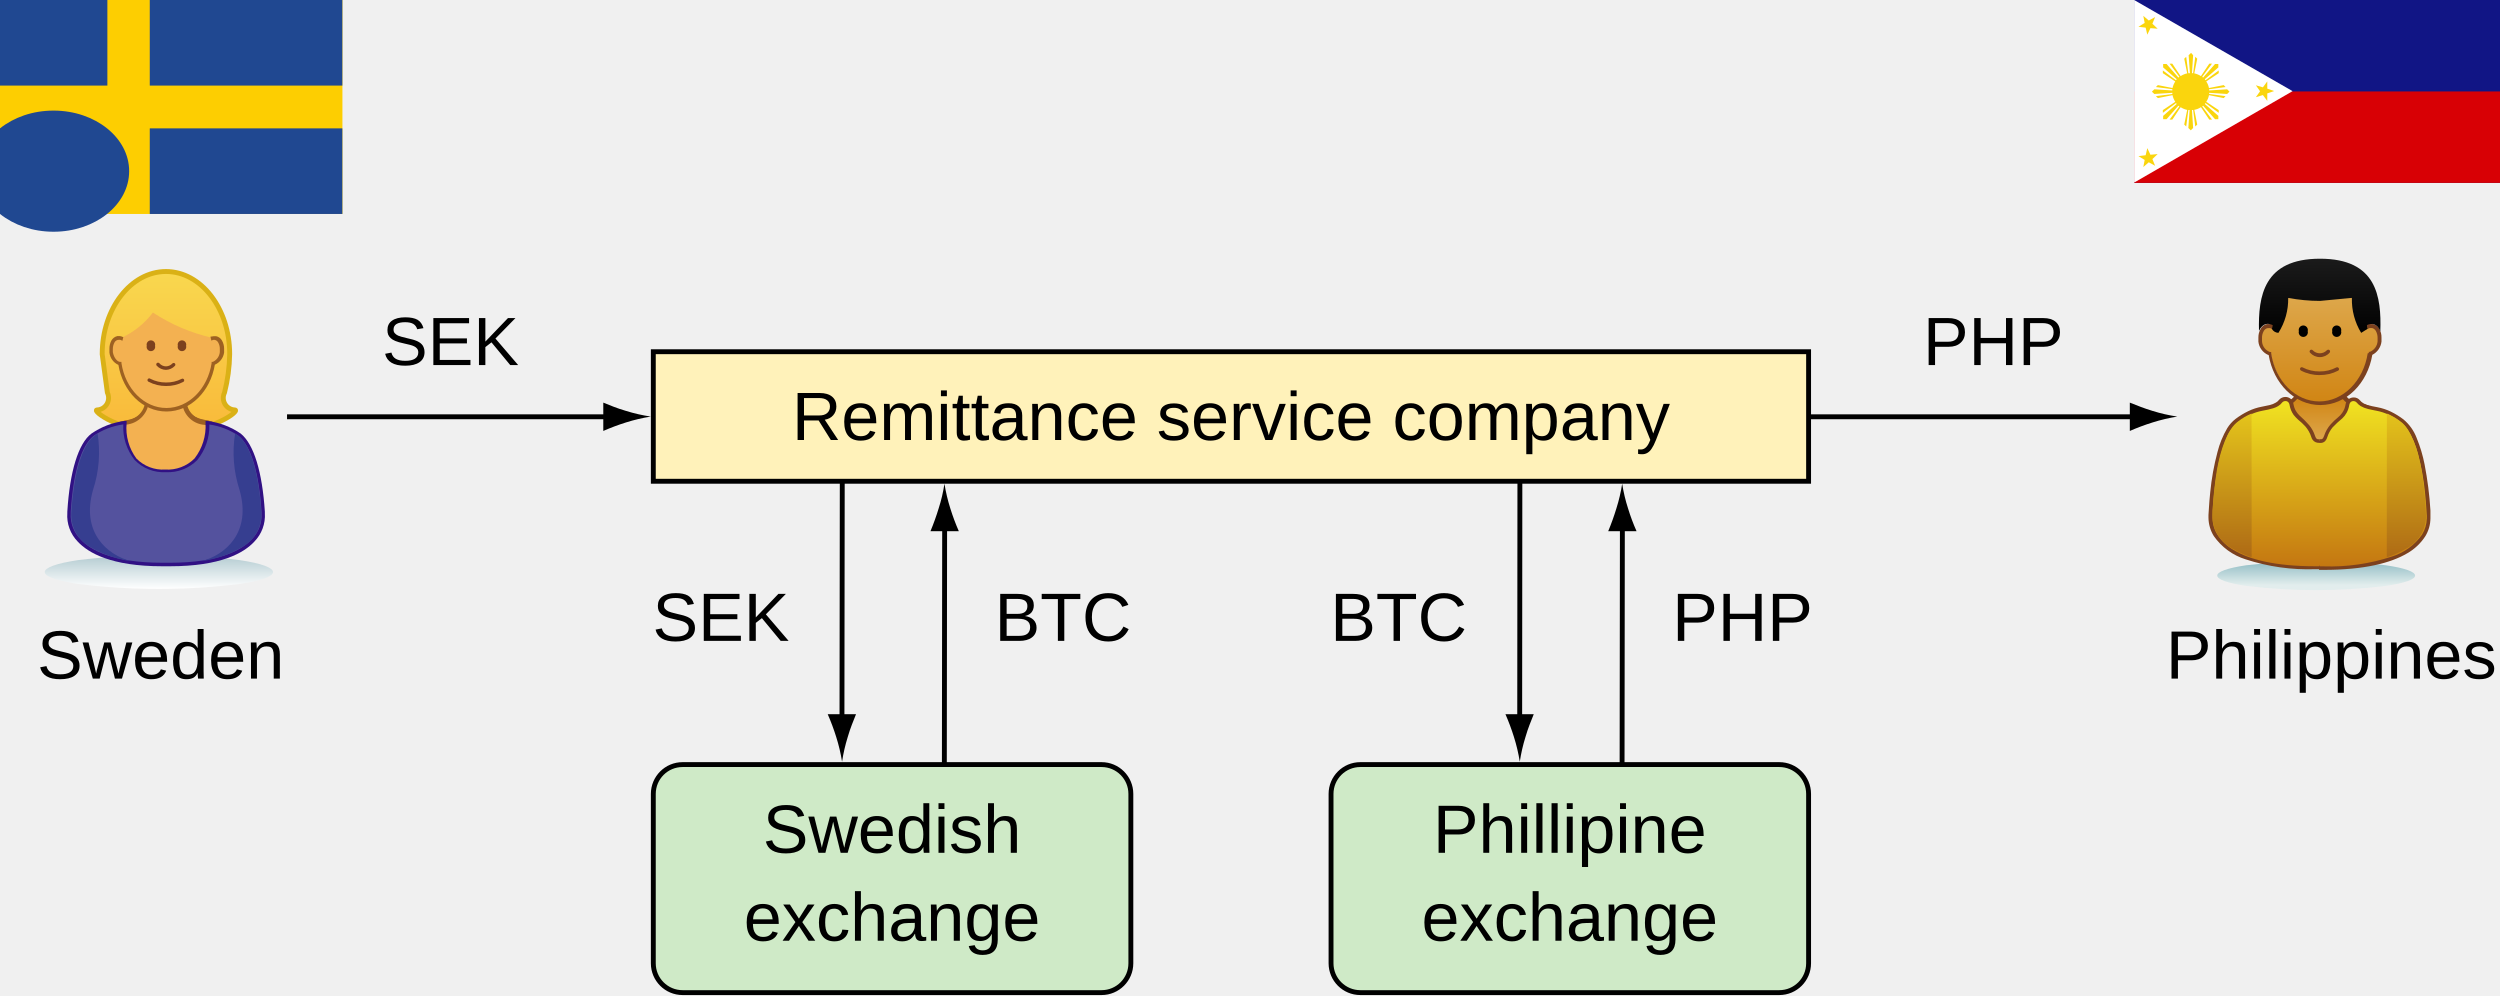
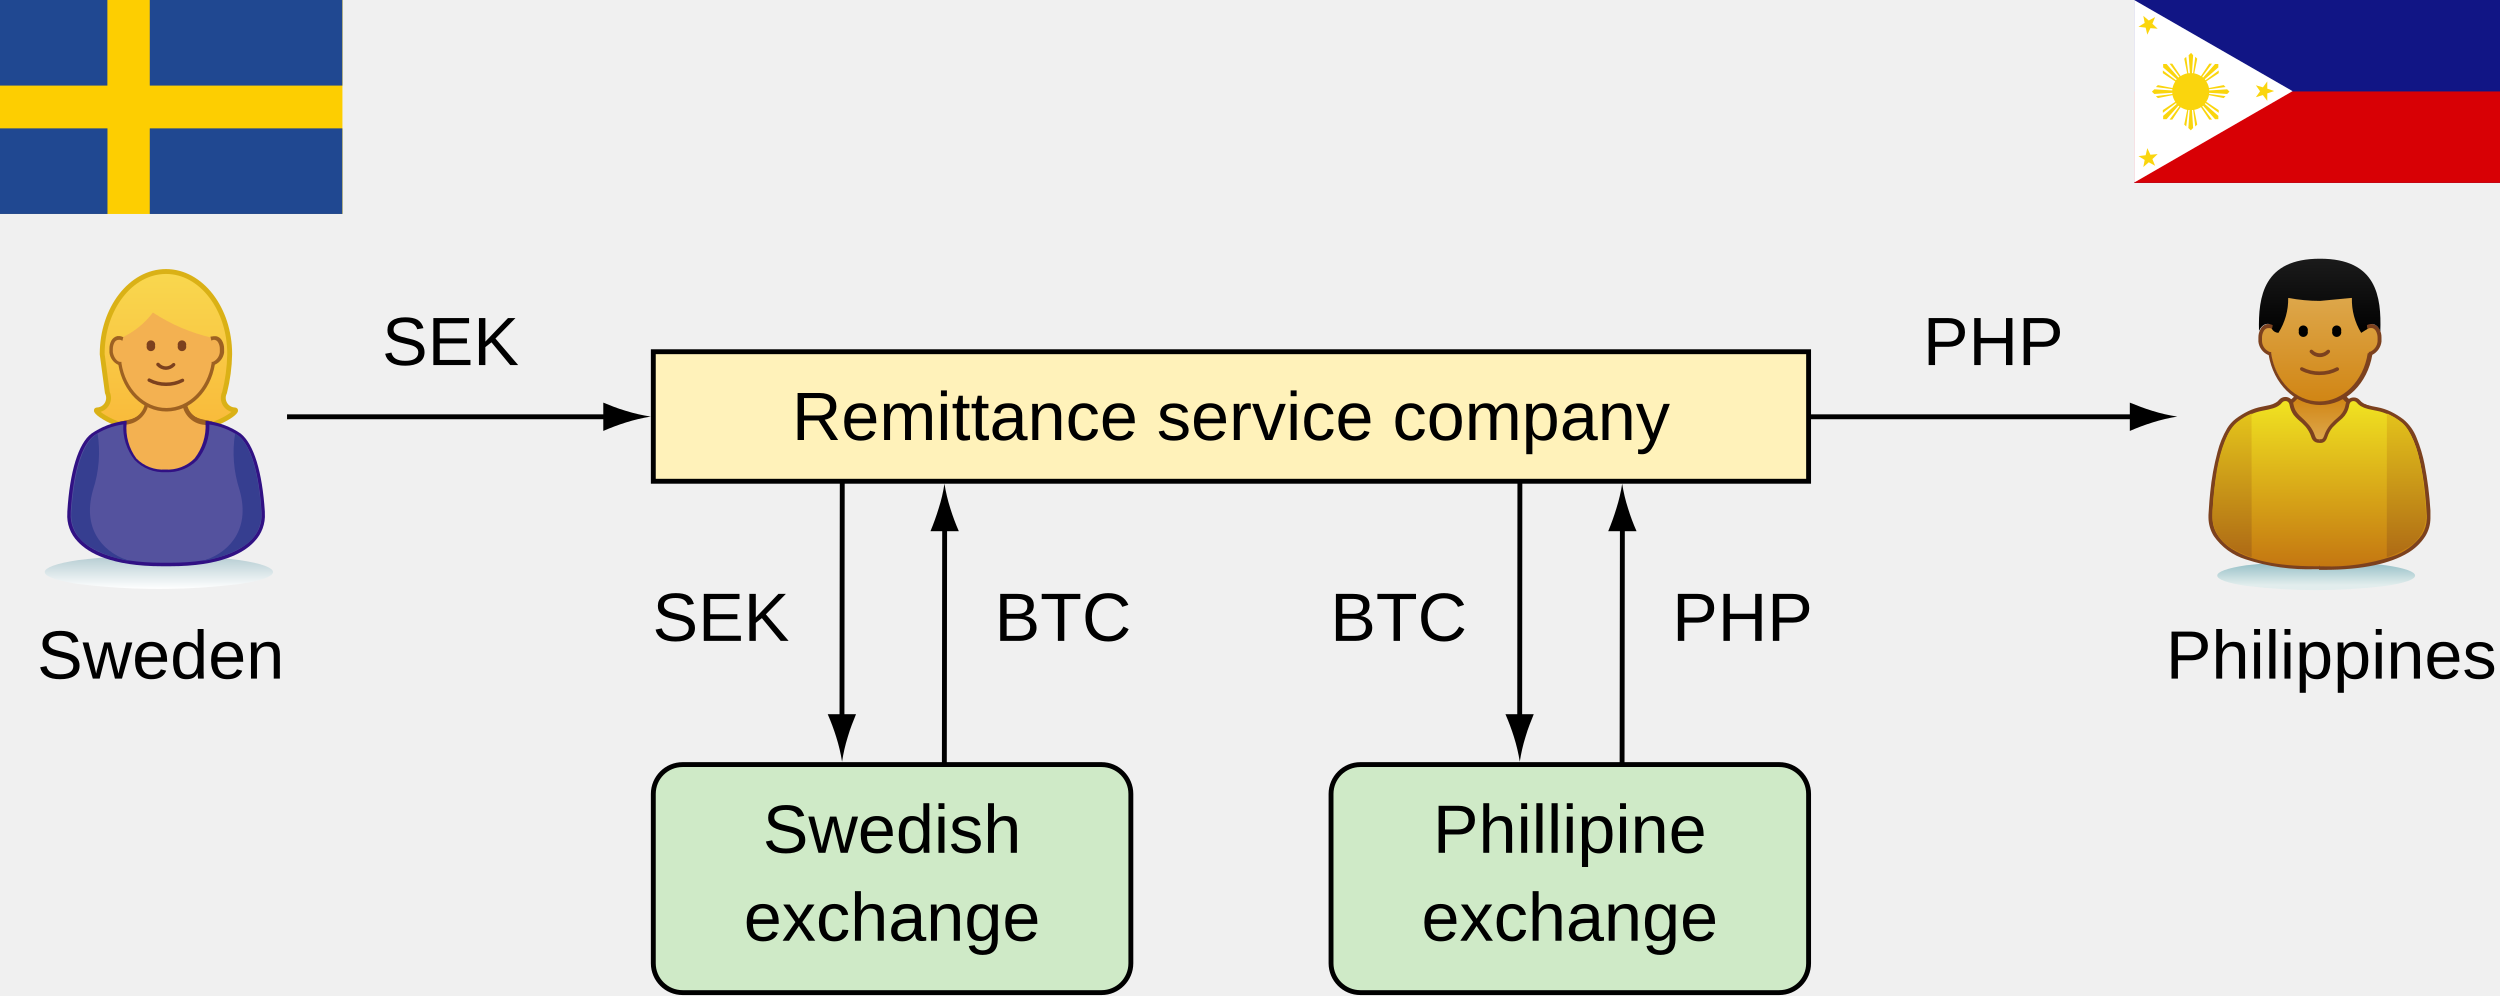
- <svg xmlns="http://www.w3.org/2000/svg" xmlns:xlink="http://www.w3.org/1999/xlink" width="255.89" height="101.85" viewBox="0 0 255.89 101.85">
-   <defs>
-     <style>
+ <svg xmlns="http://www.w3.org/2000/svg" xmlns:xlink="http://www.w3.org/1999/xlink" width="255.89" height="101.85" viewBox="0 0 255.89 101.85" version="1.1" id="svg189">
+   <defs id="defs41">
+     <style id="style2">
      .cls-1 {
        font-size: 7px;
        font-family: ArialMT, Arial;
      }

      .cls-2 {
        fill: none;
      }

      .cls-2, .cls-25 {
        stroke: #000;
      }

      .cls-11, .cls-2, .cls-25 {
        stroke-width: 0.5px;
      }

      .cls-3 {
        fill: #111585;
      }

      .cls-4 {
        fill: #d80005;
      }

      .cls-5 {
        fill: #fff;
      }

      .cls-6 {
        fill: #fad50d;
      }

      .cls-7 {
        fill: #fdce01;
      }

      .cls-8, .cls-9 {
        fill: #204891;
      }

      .cls-8 {
        fill-rule: evenodd;
      }

      .cls-10 {
        fill: url(#linear-gradient);
      }

      .cls-11 {
        stroke: #dab116;
        stroke-linecap: round;
        stroke-linejoin: round;
        fill: url(#linear-gradient-2);
      }

      .cls-12 {
        fill: #9d6122;
      }

      .cls-13 {
        fill: #f3b151;
      }

      .cls-14 {
        fill: #7c411e;
      }

      .cls-15 {
        fill: #311184;
      }

      .cls-16 {
        fill: #54529e;
      }

      .cls-17 {
        fill: #363e90;
      }

      .cls-18 {
        fill: url(#linear-gradient-3);
      }

      .cls-19 {
        fill: url(#linear-gradient-4);
      }

      .cls-20 {
        fill: url(#linear-gradient-5);
      }

      .cls-21 {
        fill: url(#linear-gradient-6);
      }

      .cls-22 {
        fill: url(#linear-gradient-7);
      }

      .cls-23 {
        fill: url(#linear-gradient-8);
      }

      .cls-24 {
        fill: url(#linear-gradient-9);
      }

      .cls-25 {
        fill: #fff2ba;
      }

      .cls-26 {
        fill: #cfeac7;
      }
    </style>
    <linearGradient id="linear-gradient" x1="192.27" y1="178.86" x2="192.27" y2="182.95" gradientUnits="userSpaceOnUse">
-       <stop offset="0" stop-color="#a4c1c8" />
-       <stop offset="1" stop-color="#fff" />
+       <stop offset="0" stop-color="#a4c1c8" id="stop4" />
+       <stop offset="1" stop-color="#fff" id="stop6" />
    </linearGradient>
    <linearGradient id="linear-gradient-2" x1="193.03" y1="150.77" x2="193.03" y2="166.99" gradientUnits="userSpaceOnUse">
-       <stop offset="0" stop-color="#f9d74e" />
-       <stop offset="1" stop-color="#f9b93a" />
+       <stop offset="0" stop-color="#f9d74e" id="stop9" />
+       <stop offset="1" stop-color="#f9b93a" id="stop11" />
    </linearGradient>
    <linearGradient id="linear-gradient-3" x1="413.06" y1="180.24" x2="413.06" y2="182.97" gradientUnits="userSpaceOnUse">
-       <stop offset="0" stop-color="#94bfc6" />
-       <stop offset="0.85" stop-color="#e2eded" />
+       <stop offset="0" stop-color="#94bfc6" id="stop14" />
+       <stop offset="0.85" stop-color="#e2eded" id="stop16" />
    </linearGradient>
    <linearGradient id="linear-gradient-4" x1="413.45" y1="167.54" x2="413.45" y2="163.45" gradientUnits="userSpaceOnUse">
-       <stop offset="0" stop-color="#dda649" />
-       <stop offset="1" stop-color="#d18615" />
+       <stop offset="0" stop-color="#dda649" id="stop19" />
+       <stop offset="1" stop-color="#d18615" id="stop21" />
    </linearGradient>
    <linearGradient id="linear-gradient-5" x1="413.41" y1="163.85" x2="413.41" y2="180.6" gradientUnits="userSpaceOnUse">
-       <stop offset="0" stop-color="#f0e221" />
-       <stop offset="1" stop-color="#c47711" />
+       <stop offset="0" stop-color="#f0e221" id="stop24" />
+       <stop offset="1" stop-color="#c47711" id="stop26" />
    </linearGradient>
    <linearGradient id="linear-gradient-6" x1="404.46" y1="165.34" x2="404.46" y2="179.66" gradientUnits="userSpaceOnUse">
-       <stop offset="0" stop-color="#e3c21b" />
-       <stop offset="1" stop-color="#ae6a15" />
+       <stop offset="0" stop-color="#e3c21b" id="stop29" />
+       <stop offset="1" stop-color="#ae6a15" id="stop31" />
    </linearGradient>
    <linearGradient id="linear-gradient-7" x1="422.33" y1="165.11" x2="422.33" y2="179.82" xlink:href="#linear-gradient-6" />
    <linearGradient id="linear-gradient-8" x1="413.45" y1="153.39" x2="413.45" y2="163.62" xlink:href="#linear-gradient-4" />
    <linearGradient id="linear-gradient-9" x1="413.46" y1="149.3" x2="413.46" y2="157.01" gradientUnits="userSpaceOnUse">
-       <stop offset="0.01" stop-color="#1a1a1a" />
-       <stop offset="1" />
+       <stop offset="0.01" stop-color="#1a1a1a" id="stop36" />
+       <stop offset="1" id="stop38" />
    </linearGradient>
  </defs>
  <g id="Layer_2" data-name="Layer 2">
-     <text class="cls-1" transform="translate(39.11 37.37)">SEK</text>
-     <path d="M240.09,164.73c-1-.29-1.57-.55-2.33-.85v2.9a22.94,22.94,0,0,1,2.32-.87,17.55,17.55,0,0,1,2.54-.6A17,17,0,0,1,240.09,164.73Z" transform="translate(-176.01 -122.67)" />
-     <line class="cls-2" x1="62.38" y1="42.66" x2="29.38" y2="42.66" />
-     <path d="M272.09,174.7a24.77,24.77,0,0,1-.84,2.34h2.9a22.43,22.43,0,0,1-.87-2.33,17.47,17.47,0,0,1-.6-2.53A15.75,15.75,0,0,1,272.09,174.7Z" transform="translate(-176.01 -122.67)" />
-     <line class="cls-2" x1="96.69" y1="53.74" x2="96.66" y2="78.22" />
-     <path d="M262.78,198.11c.29-1,.55-1.57.85-2.34h-2.9a22.43,22.43,0,0,1,.87,2.33,17.55,17.55,0,0,1,.6,2.54A16.76,16.76,0,0,1,262.78,198.11Z" transform="translate(-176.01 -122.67)" />
-     <line class="cls-2" x1="86.18" y1="73.74" x2="86.21" y2="49.26" />
-     <text class="cls-1" transform="translate(196.83 37.37)">PHP</text>
-     <path d="M396.34,164.73c-.95-.29-1.57-.55-2.33-.85v2.9a22.43,22.43,0,0,1,2.33-.87,17.47,17.47,0,0,1,2.53-.6A17,17,0,0,1,396.34,164.73Z" transform="translate(-176.01 -122.67)" />
-     <line class="cls-2" x1="218.63" y1="42.66" x2="185.12" y2="42.66" />
-     <g>
+     <text class="cls-1" transform="translate(39.11 37.37)" id="text43">SEK</text>
+     <path d="M240.09,164.73c-1-.29-1.57-.55-2.33-.85v2.9a22.94,22.94,0,0,1,2.32-.87,17.55,17.55,0,0,1,2.54-.6A17,17,0,0,1,240.09,164.73Z" transform="translate(-176.01 -122.67)" id="path45" />
+     <line class="cls-2" x1="62.38" y1="42.66" x2="29.38" y2="42.66" id="line47" />
+     <path d="M272.09,174.7a24.77,24.77,0,0,1-.84,2.34h2.9a22.43,22.43,0,0,1-.87-2.33,17.47,17.47,0,0,1-.6-2.53A15.75,15.75,0,0,1,272.09,174.7Z" transform="translate(-176.01 -122.67)" id="path49" />
+     <line class="cls-2" x1="96.69" y1="53.74" x2="96.66" y2="78.22" id="line51" />
+     <path d="M262.78,198.11c.29-1,.55-1.57.85-2.34h-2.9a22.43,22.43,0,0,1,.87,2.33,17.55,17.55,0,0,1,.6,2.54A16.76,16.76,0,0,1,262.78,198.11Z" transform="translate(-176.01 -122.67)" id="path53" />
+     <line class="cls-2" x1="86.18" y1="73.74" x2="86.21" y2="49.26" id="line55" />
+     <text class="cls-1" transform="translate(196.83 37.37)" id="text57">PHP</text>
+     <path d="M396.34,164.73c-.95-.29-1.57-.55-2.33-.85v2.9a22.43,22.43,0,0,1,2.33-.87,17.47,17.47,0,0,1,2.53-.6A17,17,0,0,1,396.34,164.73Z" transform="translate(-176.01 -122.67)" id="path59" />
+     <line class="cls-2" x1="218.63" y1="42.66" x2="185.12" y2="42.66" id="line61" />
+     <g id="g70">
      <rect id="rect4656" class="cls-3" x="218.45" width="37.45" height="18.72" />
      <rect id="rect4658" class="cls-4" x="218.45" y="9.36" width="37.45" height="9.36" />
      <path id="path4660" class="cls-5" d="M410.67,132l-16.22,9.36V122.67" transform="translate(-176.01 -122.67)" />
      <path id="path4820" class="cls-6" d="M395.39,124.29l.56.48.65-.35-.28.68.54.51-.74-.06-.32.67-.17-.72-.74-.09.64-.39Z" transform="translate(-176.01 -122.67)" />
      <path id="path5330" class="cls-6" d="M408.08,131v.74l.7.25-.7.24V133l-.45-.6-.72.22.43-.61-.43-.61.72.21Z" transform="translate(-176.01 -122.67)" />
      <path id="path5332" class="cls-6" d="M395.8,137.83l.32.68.74-.07-.54.51.28.69-.65-.36-.56.49.14-.73-.64-.39.74-.09Z" transform="translate(-176.01 -122.67)" />
      <path id="circle3059" class="cls-6" d="M400.28,128.08l-.25.24.13,1.84H400l-.22-1.68-.2.2.3,1.5a2,2,0,0,0-.67.28l-.85-1.27h-.28l1,1.34-.1.08-1.21-1.39h-.35v.35l1.39,1.21-.08.1-1.34-1v.28l1.27.85a2,2,0,0,0-.28.67l-1.5-.3-.2.2,1.68.22s0,.08,0,.13l-1.84-.12-.25.24.25.24,1.84-.12s0,.08,0,.12l-1.68.22.2.2,1.5-.3a2,2,0,0,0,.28.68l-1.27.85v.28l1.34-1,.08.09-1.39,1.22v.34h.35l1.21-1.38.1.07-1,1.35h.28l.85-1.27a2,2,0,0,0,.67.28l-.3,1.5.2.2.22-1.69.13,0-.13,1.84.25.24.24-.24-.12-1.84.12,0,.22,1.69.2-.2-.3-1.51a1.77,1.77,0,0,0,.68-.27l.85,1.27h.28l-1-1.35.09-.07,1.22,1.38h.34v-.34l-1.39-1.22.08-.09,1.35,1v-.28l-1.28-.85a1.64,1.64,0,0,0,.28-.68l1.51.3.19-.2-1.68-.22s0-.08,0-.12l1.84.12.24-.24-.24-.24-1.84.12s0-.09,0-.13l1.68-.22-.19-.2-1.51.3a1.65,1.65,0,0,0-.28-.67l1.28-.85v-.28l-1.35,1-.08-.1,1.39-1.21v-.35h-.34l-1.22,1.39-.09-.08,1-1.34h-.28l-.85,1.27a2,2,0,0,0-.68-.28l.3-1.5-.2-.2-.22,1.68h-.12l.12-1.84Z" transform="translate(-176.01 -122.67)" />
    </g>
-     <g>
-       <rect class="cls-7" width="35.05" height="21.9" />
-       <path class="cls-8" d="M187,122.67v8.76H176v-8.76Z" transform="translate(-176.01 -122.67)" />
-       <path class="cls-8" d="M191.34,122.67h19.71v8.76H191.34Z" transform="translate(-176.01 -122.67)" />
-       <ellipse class="cls-9" cx="5.48" cy="17.52" rx="7.74" ry="6.2" />
-       <path class="cls-8" d="M211.05,135.81v8.76H191.34v-8.76Z" transform="translate(-176.01 -122.67)" />
-     </g>
-     <text class="cls-1" transform="translate(3.8 69.46)">Sweden</text>
-     <text class="cls-1" transform="translate(221.69 69.46)">Philippines</text>
-     <path class="cls-10" d="M200.53,180c4.57.68,4.57,1.77,0,2.44a67.14,67.14,0,0,1-16.52,0c-4.56-.67-4.56-1.76,0-2.44a68.14,68.14,0,0,1,16.52,0" transform="translate(-176.01 -122.67)" />
-     <path class="cls-11" d="M193,166.93c4.86,0,7.6-2.25,7.06-2.3a1.23,1.23,0,0,1-1.07-1.77,17.06,17.06,0,0,0,.53-3.94c0-4.67-2.93-8.46-6.52-8.46s-6.53,3.79-6.53,8.46l.53,3.94a1.23,1.23,0,0,1-1.07,1.77C185.42,164.68,188.16,166.93,193,166.93Z" transform="translate(-176.01 -122.67)" />
-     <path class="cls-12" d="M193,163.06c-.69,0-1.84-.92-1.91.2-.21,3.23-3.25,1.93-3.25,3.14,0,2.2,3.65,5.18,5.16,5.18s5.05-3,5.05-5.25c0-1.21-2.93.16-3.13-3.07C194.79,162.14,193.64,163.06,193,163.06Z" transform="translate(-176.01 -122.67)" />
-     <path class="cls-12" d="M193,172c-1.68,0-5.37-3.08-5.37-5.39,0-.63.59-.76,1.17-.89a2.14,2.14,0,0,0,2.08-2.26c0-.62.39-.75.67-.75a2.64,2.64,0,0,1,.79.18,2.47,2.47,0,0,0,.66.17,2.53,2.53,0,0,0,.67-.17,2.58,2.58,0,0,1,.78-.18c.29,0,.63.13.68.75a2,2,0,0,0,2,2.22c.55.11,1.13.23,1.13.86,0,2.34-3.61,5.46-5.26,5.46" transform="translate(-176.01 -122.67)" />
-     <path class="cls-13" d="M191.5,163.13c-.09,0-.23,0-.25.36a2.57,2.57,0,0,1-2.41,2.65c-.61.13-.84.2-.84.47,0,2,3.48,5,4.95,5s4.83-3,4.83-5c0-.25-.17-.32-.79-.45a2.47,2.47,0,0,1-2.34-2.6c0-.36-.15-.36-.25-.36a2.44,2.44,0,0,0-.65.16,1.78,1.78,0,0,1-1.6,0,2.35,2.35,0,0,0-.65-.16" transform="translate(-176.01 -122.67)" />
-     <path class="cls-13" d="M198.07,157.25a.62.62,0,0,0-.33,0h0a18.55,18.55,0,0,1-6.08-2.59,8.47,8.47,0,0,1-3.27,2.61.64.64,0,0,0-.36-.05c-.48.09-.76.74-.63,1.46a1.32,1.32,0,0,0,.89,1.16c.41,2.69,2.39,4.74,4.78,4.74s4.37-2.05,4.78-4.75a1.35,1.35,0,0,0,.86-1.15C198.83,158,198.55,157.34,198.07,157.25Z" transform="translate(-176.01 -122.67)" />
-     <path class="cls-12" d="M197.67,159.84l0-.13.12,0a1.22,1.22,0,0,0,.72-1,1.71,1.71,0,0,0,0-.31,1.29,1.29,0,0,0-.16-.66.51.51,0,0,0-.36-.28l0-.18,0,.18H198a.45.45,0,0,0-.16,0l-.2.07-.09-.4.36-.05h.22a.9.9,0,0,1,.61.46,1.71,1.71,0,0,1,.21.84,2.33,2.33,0,0,1,0,.37A1.6,1.6,0,0,1,198,160c-.45,2.71-2.47,4.78-4.94,4.79s-4.48-2.07-4.93-4.77a1.57,1.57,0,0,1-.92-1.27,2.53,2.53,0,0,1,0-.38,1.71,1.71,0,0,1,.2-.84.94.94,0,0,1,.61-.46h.27a1.4,1.4,0,0,1,.34.11l-.09.37-.2-.09a.43.43,0,0,0-.19,0h-.07a.51.51,0,0,0-.36.28,1.4,1.4,0,0,0-.16.66,1.71,1.71,0,0,0,0,.31c.1.58.46,1,.75,1l.13,0,0,.13c.4,2.63,2.32,4.59,4.6,4.59S197.27,162.46,197.67,159.84Z" transform="translate(-176.01 -122.67)" />
-     <path class="cls-14" d="M195.06,158.06a.44.44,0,1,1-.85,0,.44.44,0,1,1,.85,0Z" transform="translate(-176.01 -122.67)" />
-     <path class="cls-14" d="M191.88,158.06a.44.44,0,1,1-.85,0,.44.44,0,1,1,.85,0Z" transform="translate(-176.01 -122.67)" />
-     <path class="cls-14" d="M191.23,161.75a.18.18,0,1,1,.17-.31,3.45,3.45,0,0,0,1.61.38,3.39,3.39,0,0,0,1.59-.37.18.18,0,0,1,.25.07.19.19,0,0,1-.08.24,3.63,3.63,0,0,1-1.76.42A3.72,3.72,0,0,1,191.23,161.75Z" transform="translate(-176.01 -122.67)" />
-     <path class="cls-14" d="M193,160.53a1.32,1.32,0,0,1-.95-.43.18.18,0,0,1,.27-.25.9.9,0,0,0,.68.32.94.94,0,0,0,.66-.3h0a.18.18,0,0,1,.25,0,.18.18,0,0,1,0,.25,1.31,1.31,0,0,1-.92.41Z" transform="translate(-176.01 -122.67)" />
-     <path class="cls-15" d="M192.6,180.63c-5.2,0-7.56-1.37-8.63-2.52a3.79,3.79,0,0,1-1.07-2.92v-.14c.25-4.11,1.13-7,2.47-8a7.66,7.66,0,0,1,3.36-1.29l.24,0,0,.23a5.21,5.21,0,0,0,1,3.61,3.79,3.79,0,0,0,2.95,1.13,3.88,3.88,0,0,0,3-1.13,5.4,5.4,0,0,0,1.13-3.61l0-.23.23,0a7.76,7.76,0,0,1,3.37,1.29c1.34,1.08,2.21,3.93,2.47,8a.53.53,0,0,0,0,.14,3.81,3.81,0,0,1-1.08,2.92c-1.06,1.15-3.43,2.52-8.63,2.52h-.8Z" transform="translate(-176.01 -122.67)" />
-     <path class="cls-16" d="M188.58,166.12a7,7,0,0,0-3,1.17c-1.26,1-2.09,3.78-2.33,7.78a1,1,0,0,0,0,.15,3.45,3.45,0,0,0,1,2.65c1,1.09,3.29,2.4,8.36,2.4h.8c5.07,0,7.35-1.31,8.37-2.4a3.45,3.45,0,0,0,1-2.65s0-.08,0-.15c-.25-4-1.08-6.77-2.34-7.78a7,7,0,0,0-3-1.17,5.52,5.52,0,0,1-1.24,3.64A4.2,4.2,0,0,1,193,171a4.12,4.12,0,0,1-3.21-1.25,5.39,5.39,0,0,1-1.16-3.64" transform="translate(-176.01 -122.67)" />
-     <path class="cls-17" d="M186,167.05a2.38,2.38,0,0,0-.35.24c-1,.79-1.6,2.64-1.93,4.36a32.1,32.1,0,0,0-.42,3.57v.25a3.77,3.77,0,0,0,1.93,3.18,11.23,11.23,0,0,0,4.19,1.46c-2.43-.63-5.15-2.94-3.88-7.32A12.31,12.31,0,0,0,186,167.05Z" transform="translate(-176.01 -122.67)" />
-     <path class="cls-17" d="M200.07,167.05a3.07,3.07,0,0,1,.35.24c1,.79,1.6,2.64,1.92,4.36a27.61,27.61,0,0,1,.42,3.57,2,2,0,0,1,0,.25,3.79,3.79,0,0,1-1.93,3.18,11.28,11.28,0,0,1-4.2,1.46c2.44-.63,5.16-2.94,3.89-7.32A12.31,12.31,0,0,1,200.07,167.05Z" transform="translate(-176.01 -122.67)" />
-     <g>
-       <path class="cls-18" d="M420.21,180.53c4,.58,4,1.53,0,2.11a58.9,58.9,0,0,1-14.29,0c-3.95-.58-3.95-1.53,0-2.11a58.9,58.9,0,0,1,14.29,0" transform="translate(-176.01 -122.67)" />
-       <path class="cls-19" d="M413.51,161.3c-.7,0-1.88-.94-1.95.21-.21,3.29-3.31,2-3.31,3.2,0,2.25,3.72,5.29,5.26,5.29s5.15-3.1,5.15-5.36c0-1.23-3,.16-3.19-3.13C415.39,160.36,414.21,161.3,413.51,161.3Z" transform="translate(-176.01 -122.67)" />
-       <path class="cls-14" d="M413.51,170.43c-1.72,0-5.48-3.14-5.48-5.51,0-.64.61-.77,1.19-.9a2.18,2.18,0,0,0,2.13-2.31c0-.64.39-.77.69-.77a2.74,2.74,0,0,1,.79.19,2.32,2.32,0,0,0,.68.17,2.18,2.18,0,0,0,.68-.17,2.8,2.8,0,0,1,.8-.19c.29,0,.65.13.69.77a2.1,2.1,0,0,0,2,2.27c.57.11,1.16.23,1.16.87,0,2.4-3.68,5.58-5.37,5.58M412,161.37c-.1,0-.24,0-.26.37a2.62,2.62,0,0,1-2.47,2.7c-.61.14-.85.21-.85.48,0,2.08,3.55,5.08,5.05,5.08s4.94-3,4.94-5.15c0-.25-.19-.32-.81-.45a2.52,2.52,0,0,1-2.39-2.66c0-.37-.16-.37-.26-.37a2.57,2.57,0,0,0-.66.17,1.84,1.84,0,0,1-1.63,0,2.57,2.57,0,0,0-.66-.17" transform="translate(-176.01 -122.67)" />
-       <path class="cls-20" d="M413.39,167.79a.59.59,0,0,0,.64-.48c.61-1.83,1.93-1.62,2.21-3.25a.64.64,0,0,1,1.12-.36,2.89,2.89,0,0,0,1.89.78,6.18,6.18,0,0,1,2.59,1.21c2.4,1.75,2.67,9.14,2.72,9.71.19,2.4-2.21,5.47-11.17,5.36h.05c-9,.11-11.37-3-11.17-5.36.05-.57.31-8,2.71-9.71a6.18,6.18,0,0,1,2.59-1.21,2.91,2.91,0,0,0,1.9-.78.63.63,0,0,1,1.11.36c.29,1.63,1.6,1.42,2.21,3.25a.6.6,0,0,0,.65.48Z" transform="translate(-176.01 -122.67)" />
-       <path class="cls-14" d="M413.39,167.79V168a1.09,1.09,0,0,0,.26,0,.67.67,0,0,0,.36-.19,1,1,0,0,0,.21-.39,3,3,0,0,1,.54-1,10.6,10.6,0,0,1,1-.93,2.19,2.19,0,0,0,.43-.55,2.41,2.41,0,0,0,.28-.81.57.57,0,0,1,.17-.33.45.45,0,0,1,.58.06,1.79,1.79,0,0,0,.41.37,2.8,2.8,0,0,0,.76.3c.27.07.56.12.85.18a5.25,5.25,0,0,1,1.27.41,7.94,7.94,0,0,1,1.24.77,3.11,3.11,0,0,1,.75.84,9,9,0,0,1,1,2.36,25.45,25.45,0,0,1,.73,4.06c.06.6.11,1.13.13,1.54s.05.67.05.78a2,2,0,0,1,0,.25,3.3,3.3,0,0,1-.49,1.68,5.91,5.91,0,0,1-3.09,2.24,20.22,20.22,0,0,1-7,1h-.45V181h.05v-.37H413c-4.11,0-6.75-.69-8.35-1.65a4.78,4.78,0,0,1-1.68-1.58,3.12,3.12,0,0,1-.49-1.68,2,2,0,0,1,0-.25c0-.08,0-.26,0-.52a36.89,36.89,0,0,1,.59-4.68,14.76,14.76,0,0,1,.79-2.63,4.09,4.09,0,0,1,1.23-1.75,7.88,7.88,0,0,1,1.23-.77,5.25,5.25,0,0,1,1.27-.41,8.77,8.77,0,0,0,1.12-.26,2,2,0,0,0,.49-.22,1.45,1.45,0,0,0,.41-.37.46.46,0,0,1,.33-.14.38.38,0,0,1,.25.08.52.52,0,0,1,.17.33,2.53,2.53,0,0,0,.41,1,4.53,4.53,0,0,0,.47.5,6.61,6.61,0,0,1,.73.68,3.1,3.1,0,0,1,.61,1.08,1,1,0,0,0,.13.28.7.7,0,0,0,.31.26.92.92,0,0,0,.4.07v-.37h-.05V168h.05v-.37h-.17a.44.44,0,0,1-.15-.08.77.77,0,0,1-.13-.26,3.44,3.44,0,0,0-.6-1.1,10.79,10.79,0,0,0-1-1,2.48,2.48,0,0,1-.37-.47,2.13,2.13,0,0,1-.24-.69.88.88,0,0,0-.3-.55.84.84,0,0,0-.52-.18.86.86,0,0,0-.66.3,1,1,0,0,1-.31.27,2.09,2.09,0,0,1-.64.26c-.24.06-.52.11-.82.17a5.51,5.51,0,0,0-1.37.45,7.82,7.82,0,0,0-1.31.8,3.58,3.58,0,0,0-.85.95,9.3,9.3,0,0,0-1,2.45,25.36,25.36,0,0,0-.74,4.11c-.06.61-.11,1.15-.13,1.55s-.05.69-.05.78a2.46,2.46,0,0,0,0,.28,3.63,3.63,0,0,0,.54,1.86,6.23,6.23,0,0,0,3.29,2.4,20.66,20.66,0,0,0,7.1,1h.46v-.37h-.05V181h.45c4.16,0,6.88-.7,8.58-1.71a5.36,5.36,0,0,0,1.81-1.71,3.54,3.54,0,0,0,.54-1.86,2.53,2.53,0,0,0,0-.28c0-.07,0-.25,0-.51a36.23,36.23,0,0,0-.6-4.73,14.43,14.43,0,0,0-.81-2.7,4.59,4.59,0,0,0-1.35-1.9,7.75,7.75,0,0,0-1.3-.8,5.58,5.58,0,0,0-1.38-.45,9.44,9.44,0,0,1-1.06-.24,1.64,1.64,0,0,1-.4-.19,1.14,1.14,0,0,1-.31-.27.81.81,0,0,0-.65-.3.89.89,0,0,0-.53.18.88.88,0,0,0-.3.55,2,2,0,0,1-.35.86,2.14,2.14,0,0,1-.41.44,7.07,7.07,0,0,0-.76.72,3.38,3.38,0,0,0-.68,1.2,1,1,0,0,1-.09.2.3.3,0,0,1-.14.12.61.61,0,0,1-.22,0v.19Z" transform="translate(-176.01 -122.67)" />
-       <path class="cls-21" d="M406.47,165a5.81,5.81,0,0,0-1.37.8c-1.11.79-1.81,2.94-2.17,4.93a38.14,38.14,0,0,0-.47,4.65c0,.08,0,.16,0,.25a3.86,3.86,0,0,0,2.17,3.26,9.2,9.2,0,0,0,1.85.82Z" transform="translate(-176.01 -122.67)" />
-       <path class="cls-22" d="M420.32,165a5.89,5.89,0,0,1,1.38.8c1.11.79,1.8,2.94,2.16,4.93a38.14,38.14,0,0,1,.47,4.65,2,2,0,0,1,0,.25,3.84,3.84,0,0,1-2.16,3.26,9.31,9.31,0,0,1-1.86.82Z" transform="translate(-176.01 -122.67)" />
-       <path class="cls-23" d="M418.85,156a.69.69,0,0,0-.35,0c-.62-2.61-2.63-4.52-5-4.52a5.45,5.45,0,0,0-5,4.53.74.74,0,0,0-.39,0c-.51.09-.82.8-.68,1.57a1.45,1.45,0,0,0,1,1.25c.44,2.89,2.57,5.08,5.14,5.08s4.69-2.19,5.13-5.09a1.47,1.47,0,0,0,.92-1.24C419.67,156.82,419.36,156.11,418.85,156Z" transform="translate(-176.01 -122.67)" />
-       <path class="cls-14" d="M408.17,159a1.68,1.68,0,0,1-1-1.36,3,3,0,0,1,0-.41,1.74,1.74,0,0,1,.23-.9.93.93,0,0,1,.65-.49h.28a5.22,5.22,0,0,1,10.33,0h.24a.93.93,0,0,1,.65.49,1.74,1.74,0,0,1,.22.9,2.93,2.93,0,0,1,0,.41,1.75,1.75,0,0,1-.94,1.35c-.49,2.91-2.66,5.13-5.31,5.14s-4.81-2.22-5.3-5.13m10.25-.19,0-.13.12,0a1.27,1.27,0,0,0,.78-1.08,2,2,0,0,0,0-.34,1.42,1.42,0,0,0-.17-.7.6.6,0,0,0-.39-.31l0-.19,0,.19h-.07a.57.57,0,0,0-.18,0l-.2.08-.05-.22a5.25,5.25,0,0,0-4.84-4.36c-2.28,0-4.23,1.83-4.83,4.38l-.05.22-.21-.09a.56.56,0,0,0-.21,0h-.08a.59.59,0,0,0-.38.31,1.32,1.32,0,0,0-.17.7,2,2,0,0,0,0,.34,1.24,1.24,0,0,0,.81,1.09l.13,0,0,.14c.42,2.82,2.49,4.92,4.93,4.92s4.52-2.11,4.95-4.93" transform="translate(-176.01 -122.67)" />
-       <path d="M415.64,156.57a.47.47,0,1,1-.91,0,.47.47,0,1,1,.91,0Z" transform="translate(-176.01 -122.67)" />
-       <path d="M412.22,156.57a.47.47,0,1,1-.91,0,.47.47,0,1,1,.91,0Z" transform="translate(-176.01 -122.67)" />
-       <path class="cls-14" d="M415.15,160.28a3.63,3.63,0,0,1-1.71.41,3.73,3.73,0,0,1-1.74-.41.18.18,0,0,0-.25.07.19.19,0,0,0,.08.25,3.94,3.94,0,0,0,1.91.46,4,4,0,0,0,1.89-.45.18.18,0,0,0,.07-.25A.19.19,0,0,0,415.15,160.28Z" transform="translate(-176.01 -122.67)" />
-       <path class="cls-14" d="M414.18,158.52a1,1,0,0,1-1.45,0,.18.18,0,0,0-.27.25,1.33,1.33,0,0,0,2,0,.18.18,0,0,0-.27-.25Z" transform="translate(-176.01 -122.67)" />
-       <path class="cls-24" d="M413.48,149.15c5.79,0,6.29,3.87,6.17,7.42-.32-.8-.92-.86-1.37-.62,0,.08.08.37.08.37l-.67.42a6.52,6.52,0,0,1-.95-3.58l-3.26.31a17.49,17.49,0,0,1-3.26-.31,6.45,6.45,0,0,1-1,3.58.81.81,0,0,1-.67-.4l.09-.39c-.47-.22-1-.25-1.41.58C407.15,153,407.69,149.15,413.48,149.15Z" transform="translate(-176.01 -122.67)" />
-     </g>
-     <rect class="cls-25" x="66.87" y="36" width="118.25" height="13.26" />
-     <text class="cls-1" transform="translate(81.06 45.04)">Remittance service company</text>
-     <g>
-       <rect class="cls-26" x="66.87" y="78.26" width="48.88" height="23.34" rx="3" />
-       <rect class="cls-2" x="66.87" y="78.26" width="48.88" height="23.34" rx="3" />
-     </g>
-     <text class="cls-1" transform="translate(78.08 87.29)">Swedish<tspan x="-1.95" y="9">exchange</tspan>
+     <g id="g82">
+       <rect class="cls-7" width="35.05" height="21.9" id="rect72" />
+       <path class="cls-8" d="M187,122.67v8.76H176v-8.76Z" transform="translate(-176.01 -122.67)" id="path74" />
+       <path class="cls-8" d="M191.34,122.67h19.71v8.76H191.34Z" transform="translate(-176.01 -122.67)" id="path76" />
+       <path class="cls-8" d="M211.05,135.81v8.76H191.34v-8.76Z" transform="translate(-176.01 -122.67)" id="path80" />
+       <path class="cls-8" d="M 11,13.14 V 21.9 H 0 v -8.76 z" id="path74-1" style="fill:#204891;fill-rule:evenodd" />
+     </g>
+     <text class="cls-1" transform="translate(3.8 69.46)" id="text84">Sweden</text>
+     <text class="cls-1" transform="translate(221.69 69.46)" id="text86">Philippines</text>
+     <path class="cls-10" d="M200.53,180c4.57.68,4.57,1.77,0,2.44a67.14,67.14,0,0,1-16.52,0c-4.56-.67-4.56-1.76,0-2.44a68.14,68.14,0,0,1,16.52,0" transform="translate(-176.01 -122.67)" id="path88" />
+     <path class="cls-11" d="M193,166.93c4.86,0,7.6-2.25,7.06-2.3a1.23,1.23,0,0,1-1.07-1.77,17.06,17.06,0,0,0,.53-3.94c0-4.67-2.93-8.46-6.52-8.46s-6.53,3.79-6.53,8.46l.53,3.94a1.23,1.23,0,0,1-1.07,1.77C185.42,164.68,188.16,166.93,193,166.93Z" transform="translate(-176.01 -122.67)" id="path90" />
+     <path class="cls-12" d="M193,163.06c-.69,0-1.84-.92-1.91.2-.21,3.23-3.25,1.93-3.25,3.14,0,2.2,3.65,5.18,5.16,5.18s5.05-3,5.05-5.25c0-1.21-2.93.16-3.13-3.07C194.79,162.14,193.64,163.06,193,163.06Z" transform="translate(-176.01 -122.67)" id="path92" />
+     <path class="cls-12" d="M193,172c-1.68,0-5.37-3.08-5.37-5.39,0-.63.59-.76,1.17-.89a2.14,2.14,0,0,0,2.08-2.26c0-.62.39-.75.67-.75a2.64,2.64,0,0,1,.79.18,2.47,2.47,0,0,0,.66.17,2.53,2.53,0,0,0,.67-.17,2.58,2.58,0,0,1,.78-.18c.29,0,.63.13.68.75a2,2,0,0,0,2,2.22c.55.11,1.13.23,1.13.86,0,2.34-3.61,5.46-5.26,5.46" transform="translate(-176.01 -122.67)" id="path94" />
+     <path class="cls-13" d="M191.5,163.13c-.09,0-.23,0-.25.36a2.57,2.57,0,0,1-2.41,2.65c-.61.13-.84.2-.84.47,0,2,3.48,5,4.95,5s4.83-3,4.83-5c0-.25-.17-.32-.79-.45a2.47,2.47,0,0,1-2.34-2.6c0-.36-.15-.36-.25-.36a2.44,2.44,0,0,0-.65.16,1.78,1.78,0,0,1-1.6,0,2.35,2.35,0,0,0-.65-.16" transform="translate(-176.01 -122.67)" id="path96" />
+     <path class="cls-13" d="M198.07,157.25a.62.62,0,0,0-.33,0h0a18.55,18.55,0,0,1-6.08-2.59,8.47,8.47,0,0,1-3.27,2.61.64.64,0,0,0-.36-.05c-.48.09-.76.74-.63,1.46a1.32,1.32,0,0,0,.89,1.16c.41,2.69,2.39,4.74,4.78,4.74s4.37-2.05,4.78-4.75a1.35,1.35,0,0,0,.86-1.15C198.83,158,198.55,157.34,198.07,157.25Z" transform="translate(-176.01 -122.67)" id="path98" />
+     <path class="cls-12" d="M197.67,159.84l0-.13.12,0a1.22,1.22,0,0,0,.72-1,1.71,1.71,0,0,0,0-.31,1.29,1.29,0,0,0-.16-.66.51.51,0,0,0-.36-.28l0-.18,0,.18H198a.45.45,0,0,0-.16,0l-.2.07-.09-.4.36-.05h.22a.9.9,0,0,1,.61.46,1.71,1.71,0,0,1,.21.84,2.33,2.33,0,0,1,0,.37A1.6,1.6,0,0,1,198,160c-.45,2.71-2.47,4.78-4.94,4.79s-4.48-2.07-4.93-4.77a1.57,1.57,0,0,1-.92-1.27,2.53,2.53,0,0,1,0-.38,1.71,1.71,0,0,1,.2-.84.94.94,0,0,1,.61-.46h.27a1.4,1.4,0,0,1,.34.11l-.09.37-.2-.09a.43.43,0,0,0-.19,0h-.07a.51.51,0,0,0-.36.28,1.4,1.4,0,0,0-.16.66,1.71,1.71,0,0,0,0,.31c.1.58.46,1,.75,1l.13,0,0,.13c.4,2.63,2.32,4.59,4.6,4.59S197.27,162.46,197.67,159.84Z" transform="translate(-176.01 -122.67)" id="path100" />
+     <path class="cls-14" d="M195.06,158.06a.44.44,0,1,1-.85,0,.44.44,0,1,1,.85,0Z" transform="translate(-176.01 -122.67)" id="path102" />
+     <path class="cls-14" d="M191.88,158.06a.44.44,0,1,1-.85,0,.44.44,0,1,1,.85,0Z" transform="translate(-176.01 -122.67)" id="path104" />
+     <path class="cls-14" d="M191.23,161.75a.18.18,0,1,1,.17-.31,3.45,3.45,0,0,0,1.61.38,3.39,3.39,0,0,0,1.59-.37.18.18,0,0,1,.25.07.19.19,0,0,1-.08.24,3.63,3.63,0,0,1-1.76.42A3.72,3.72,0,0,1,191.23,161.75Z" transform="translate(-176.01 -122.67)" id="path106" />
+     <path class="cls-14" d="M193,160.53a1.32,1.32,0,0,1-.95-.43.18.18,0,0,1,.27-.25.9.9,0,0,0,.68.32.94.94,0,0,0,.66-.3h0a.18.18,0,0,1,.25,0,.18.18,0,0,1,0,.25,1.31,1.31,0,0,1-.92.41Z" transform="translate(-176.01 -122.67)" id="path108" />
+     <path class="cls-15" d="M192.6,180.63c-5.2,0-7.56-1.37-8.63-2.52a3.79,3.79,0,0,1-1.07-2.92v-.14c.25-4.11,1.13-7,2.47-8a7.66,7.66,0,0,1,3.36-1.29l.24,0,0,.23a5.21,5.21,0,0,0,1,3.61,3.79,3.79,0,0,0,2.95,1.13,3.88,3.88,0,0,0,3-1.13,5.4,5.4,0,0,0,1.13-3.61l0-.23.23,0a7.76,7.76,0,0,1,3.37,1.29c1.34,1.08,2.21,3.93,2.47,8a.53.53,0,0,0,0,.14,3.81,3.81,0,0,1-1.08,2.92c-1.06,1.15-3.43,2.52-8.63,2.52h-.8Z" transform="translate(-176.01 -122.67)" id="path110" />
+     <path class="cls-16" d="M188.58,166.12a7,7,0,0,0-3,1.17c-1.26,1-2.09,3.78-2.33,7.78a1,1,0,0,0,0,.15,3.45,3.45,0,0,0,1,2.65c1,1.09,3.29,2.4,8.36,2.4h.8c5.07,0,7.35-1.31,8.37-2.4a3.45,3.45,0,0,0,1-2.65s0-.08,0-.15c-.25-4-1.08-6.77-2.34-7.78a7,7,0,0,0-3-1.17,5.52,5.52,0,0,1-1.24,3.64A4.2,4.2,0,0,1,193,171a4.12,4.12,0,0,1-3.21-1.25,5.39,5.39,0,0,1-1.16-3.64" transform="translate(-176.01 -122.67)" id="path112" />
+     <path class="cls-17" d="M186,167.05a2.38,2.38,0,0,0-.35.24c-1,.79-1.6,2.64-1.93,4.36a32.1,32.1,0,0,0-.42,3.57v.25a3.77,3.77,0,0,0,1.93,3.18,11.23,11.23,0,0,0,4.19,1.46c-2.43-.63-5.15-2.94-3.88-7.32A12.31,12.31,0,0,0,186,167.05Z" transform="translate(-176.01 -122.67)" id="path114" />
+     <path class="cls-17" d="M200.07,167.05a3.07,3.07,0,0,1,.35.24c1,.79,1.6,2.64,1.92,4.36a27.61,27.61,0,0,1,.42,3.57,2,2,0,0,1,0,.25,3.79,3.79,0,0,1-1.93,3.18,11.28,11.28,0,0,1-4.2,1.46c2.44-.63,5.16-2.94,3.89-7.32A12.31,12.31,0,0,1,200.07,167.05Z" transform="translate(-176.01 -122.67)" id="path116" />
+     <g id="g146">
+       <path class="cls-18" d="M420.21,180.53c4,.58,4,1.53,0,2.11a58.9,58.9,0,0,1-14.29,0c-3.95-.58-3.95-1.53,0-2.11a58.9,58.9,0,0,1,14.29,0" transform="translate(-176.01 -122.67)" id="path118" />
+       <path class="cls-19" d="M413.51,161.3c-.7,0-1.88-.94-1.95.21-.21,3.29-3.31,2-3.31,3.2,0,2.25,3.72,5.29,5.26,5.29s5.15-3.1,5.15-5.36c0-1.23-3,.16-3.19-3.13C415.39,160.36,414.21,161.3,413.51,161.3Z" transform="translate(-176.01 -122.67)" id="path120" />
+       <path class="cls-14" d="M413.51,170.43c-1.72,0-5.48-3.14-5.48-5.51,0-.64.61-.77,1.19-.9a2.18,2.18,0,0,0,2.13-2.31c0-.64.39-.77.69-.77a2.74,2.74,0,0,1,.79.19,2.32,2.32,0,0,0,.68.17,2.18,2.18,0,0,0,.68-.17,2.8,2.8,0,0,1,.8-.19c.29,0,.65.13.69.77a2.1,2.1,0,0,0,2,2.27c.57.11,1.16.23,1.16.87,0,2.4-3.68,5.58-5.37,5.58M412,161.37c-.1,0-.24,0-.26.37a2.62,2.62,0,0,1-2.47,2.7c-.61.14-.85.21-.85.48,0,2.08,3.55,5.08,5.05,5.08s4.94-3,4.94-5.15c0-.25-.19-.32-.81-.45a2.52,2.52,0,0,1-2.39-2.66c0-.37-.16-.37-.26-.37a2.57,2.57,0,0,0-.66.17,1.84,1.84,0,0,1-1.63,0,2.57,2.57,0,0,0-.66-.17" transform="translate(-176.01 -122.67)" id="path122" />
+       <path class="cls-20" d="M413.39,167.79a.59.59,0,0,0,.64-.48c.61-1.83,1.93-1.62,2.21-3.25a.64.64,0,0,1,1.12-.36,2.89,2.89,0,0,0,1.89.78,6.18,6.18,0,0,1,2.59,1.21c2.4,1.75,2.67,9.14,2.72,9.71.19,2.4-2.21,5.47-11.17,5.36h.05c-9,.11-11.37-3-11.17-5.36.05-.57.31-8,2.71-9.71a6.18,6.18,0,0,1,2.59-1.21,2.91,2.91,0,0,0,1.9-.78.63.63,0,0,1,1.11.36c.29,1.63,1.6,1.42,2.21,3.25a.6.6,0,0,0,.65.48Z" transform="translate(-176.01 -122.67)" id="path124" />
+       <path class="cls-14" d="M413.39,167.79V168a1.09,1.09,0,0,0,.26,0,.67.67,0,0,0,.36-.19,1,1,0,0,0,.21-.39,3,3,0,0,1,.54-1,10.6,10.6,0,0,1,1-.93,2.19,2.19,0,0,0,.43-.55,2.41,2.41,0,0,0,.28-.81.57.57,0,0,1,.17-.33.45.45,0,0,1,.58.06,1.79,1.79,0,0,0,.41.37,2.8,2.8,0,0,0,.76.3c.27.07.56.12.85.18a5.25,5.25,0,0,1,1.27.41,7.94,7.94,0,0,1,1.24.77,3.11,3.11,0,0,1,.75.84,9,9,0,0,1,1,2.36,25.45,25.45,0,0,1,.73,4.06c.06.6.11,1.13.13,1.54s.05.67.05.78a2,2,0,0,1,0,.25,3.3,3.3,0,0,1-.49,1.68,5.91,5.91,0,0,1-3.09,2.24,20.22,20.22,0,0,1-7,1h-.45V181h.05v-.37H413c-4.11,0-6.75-.69-8.35-1.65a4.78,4.78,0,0,1-1.68-1.58,3.12,3.12,0,0,1-.49-1.68,2,2,0,0,1,0-.25c0-.08,0-.26,0-.52a36.89,36.89,0,0,1,.59-4.68,14.76,14.76,0,0,1,.79-2.63,4.09,4.09,0,0,1,1.23-1.75,7.88,7.88,0,0,1,1.23-.77,5.25,5.25,0,0,1,1.27-.41,8.77,8.77,0,0,0,1.12-.26,2,2,0,0,0,.49-.22,1.45,1.45,0,0,0,.41-.37.46.46,0,0,1,.33-.14.38.38,0,0,1,.25.08.52.52,0,0,1,.17.33,2.53,2.53,0,0,0,.41,1,4.53,4.53,0,0,0,.47.5,6.61,6.61,0,0,1,.73.68,3.1,3.1,0,0,1,.61,1.08,1,1,0,0,0,.13.28.7.7,0,0,0,.31.26.92.92,0,0,0,.4.07v-.37h-.05V168h.05v-.37h-.17a.44.44,0,0,1-.15-.08.77.77,0,0,1-.13-.26,3.44,3.44,0,0,0-.6-1.1,10.79,10.79,0,0,0-1-1,2.48,2.48,0,0,1-.37-.47,2.13,2.13,0,0,1-.24-.69.88.88,0,0,0-.3-.55.84.84,0,0,0-.52-.18.86.86,0,0,0-.66.3,1,1,0,0,1-.31.27,2.09,2.09,0,0,1-.64.26c-.24.06-.52.11-.82.17a5.51,5.51,0,0,0-1.37.45,7.82,7.82,0,0,0-1.31.8,3.58,3.58,0,0,0-.85.95,9.3,9.3,0,0,0-1,2.45,25.36,25.36,0,0,0-.74,4.11c-.06.61-.11,1.15-.13,1.55s-.05.69-.05.78a2.46,2.46,0,0,0,0,.28,3.63,3.63,0,0,0,.54,1.86,6.23,6.23,0,0,0,3.29,2.4,20.66,20.66,0,0,0,7.1,1h.46v-.37h-.05V181h.45c4.16,0,6.88-.7,8.58-1.71a5.36,5.36,0,0,0,1.81-1.71,3.54,3.54,0,0,0,.54-1.86,2.53,2.53,0,0,0,0-.28c0-.07,0-.25,0-.51a36.23,36.23,0,0,0-.6-4.73,14.43,14.43,0,0,0-.81-2.7,4.59,4.59,0,0,0-1.35-1.9,7.75,7.75,0,0,0-1.3-.8,5.58,5.58,0,0,0-1.38-.45,9.44,9.44,0,0,1-1.06-.24,1.64,1.64,0,0,1-.4-.19,1.14,1.14,0,0,1-.31-.27.81.81,0,0,0-.65-.3.89.89,0,0,0-.53.18.88.88,0,0,0-.3.55,2,2,0,0,1-.35.86,2.14,2.14,0,0,1-.41.44,7.07,7.07,0,0,0-.76.72,3.38,3.38,0,0,0-.68,1.2,1,1,0,0,1-.09.2.3.3,0,0,1-.14.12.61.61,0,0,1-.22,0v.19Z" transform="translate(-176.01 -122.67)" id="path126" />
+       <path class="cls-21" d="M406.47,165a5.81,5.81,0,0,0-1.37.8c-1.11.79-1.81,2.94-2.17,4.93a38.14,38.14,0,0,0-.47,4.65c0,.08,0,.16,0,.25a3.86,3.86,0,0,0,2.17,3.26,9.2,9.2,0,0,0,1.85.82Z" transform="translate(-176.01 -122.67)" id="path128" />
+       <path class="cls-22" d="M420.32,165a5.89,5.89,0,0,1,1.38.8c1.11.79,1.8,2.94,2.16,4.93a38.14,38.14,0,0,1,.47,4.65,2,2,0,0,1,0,.25,3.84,3.84,0,0,1-2.16,3.26,9.31,9.31,0,0,1-1.86.82Z" transform="translate(-176.01 -122.67)" id="path130" />
+       <path class="cls-23" d="M418.85,156a.69.69,0,0,0-.35,0c-.62-2.61-2.63-4.52-5-4.52a5.45,5.45,0,0,0-5,4.53.74.74,0,0,0-.39,0c-.51.09-.82.8-.68,1.57a1.45,1.45,0,0,0,1,1.25c.44,2.89,2.57,5.08,5.14,5.08s4.69-2.19,5.13-5.09a1.47,1.47,0,0,0,.92-1.24C419.67,156.82,419.36,156.11,418.85,156Z" transform="translate(-176.01 -122.67)" id="path132" />
+       <path class="cls-14" d="M408.17,159a1.68,1.68,0,0,1-1-1.36,3,3,0,0,1,0-.41,1.74,1.74,0,0,1,.23-.9.93.93,0,0,1,.65-.49h.28a5.22,5.22,0,0,1,10.33,0h.24a.93.93,0,0,1,.65.49,1.74,1.74,0,0,1,.22.9,2.93,2.93,0,0,1,0,.41,1.75,1.75,0,0,1-.94,1.35c-.49,2.91-2.66,5.13-5.31,5.14s-4.81-2.22-5.3-5.13m10.25-.19,0-.13.12,0a1.27,1.27,0,0,0,.78-1.08,2,2,0,0,0,0-.34,1.42,1.42,0,0,0-.17-.7.6.6,0,0,0-.39-.31l0-.19,0,.19h-.07a.57.57,0,0,0-.18,0l-.2.08-.05-.22a5.25,5.25,0,0,0-4.84-4.36c-2.28,0-4.23,1.83-4.83,4.38l-.05.22-.21-.09a.56.56,0,0,0-.21,0h-.08a.59.59,0,0,0-.38.31,1.32,1.32,0,0,0-.17.7,2,2,0,0,0,0,.34,1.24,1.24,0,0,0,.81,1.09l.13,0,0,.14c.42,2.82,2.49,4.92,4.93,4.92s4.52-2.11,4.95-4.93" transform="translate(-176.01 -122.67)" id="path134" />
+       <path d="M415.64,156.57a.47.47,0,1,1-.91,0,.47.47,0,1,1,.91,0Z" transform="translate(-176.01 -122.67)" id="path136" />
+       <path d="M412.22,156.57a.47.47,0,1,1-.91,0,.47.47,0,1,1,.91,0Z" transform="translate(-176.01 -122.67)" id="path138" />
+       <path class="cls-14" d="M415.15,160.28a3.63,3.63,0,0,1-1.71.41,3.73,3.73,0,0,1-1.74-.41.18.18,0,0,0-.25.07.19.19,0,0,0,.08.25,3.94,3.94,0,0,0,1.91.46,4,4,0,0,0,1.89-.45.18.18,0,0,0,.07-.25A.19.19,0,0,0,415.15,160.28Z" transform="translate(-176.01 -122.67)" id="path140" />
+       <path class="cls-14" d="M414.18,158.52a1,1,0,0,1-1.45,0,.18.18,0,0,0-.27.25,1.33,1.33,0,0,0,2,0,.18.18,0,0,0-.27-.25Z" transform="translate(-176.01 -122.67)" id="path142" />
+       <path class="cls-24" d="M413.48,149.15c5.79,0,6.29,3.87,6.17,7.42-.32-.8-.92-.86-1.37-.62,0,.08.08.37.08.37l-.67.42a6.52,6.52,0,0,1-.95-3.58l-3.26.31a17.49,17.49,0,0,1-3.26-.31,6.45,6.45,0,0,1-1,3.58.81.81,0,0,1-.67-.4l.09-.39c-.47-.22-1-.25-1.41.58C407.15,153,407.69,149.15,413.48,149.15Z" transform="translate(-176.01 -122.67)" id="path144" />
+     </g>
+     <rect class="cls-25" x="66.87" y="36" width="118.25" height="13.26" id="rect148" />
+     <text class="cls-1" transform="translate(81.06 45.04)" id="text150">Remittance service company</text>
+     <g id="g156">
+       <rect class="cls-26" x="66.87" y="78.26" width="48.88" height="23.34" rx="3" id="rect152" />
+       <rect class="cls-2" x="66.87" y="78.26" width="48.88" height="23.34" rx="3" id="rect154" />
+     </g>
+     <text class="cls-1" transform="translate(78.08 87.29)" id="text160">Swedish<tspan x="-1.95" y="9" id="tspan158">exchange</tspan>
    </text>
-     <text class="cls-1" transform="translate(66.79 65.6)">SEK</text>
-     <text class="cls-1" transform="translate(101.8 65.6)">BTC</text>
-     <text class="cls-1" transform="translate(136.16 65.6)">BTC</text>
-     <text class="cls-1" transform="translate(171.16 65.6)">PHP</text>
-     <path d="M341.46,174.7a24.77,24.77,0,0,1-.84,2.34h2.9a20.29,20.29,0,0,1-.87-2.33,16.23,16.23,0,0,1-.6-2.53A16.92,16.92,0,0,1,341.46,174.7Z" transform="translate(-176.01 -122.67)" />
-     <line class="cls-2" x1="166.06" y1="53.74" x2="166.03" y2="78.22" />
-     <path d="M332.15,198.11c.29-1,.55-1.57.85-2.34h-2.9a22.43,22.43,0,0,1,.87,2.33,17.55,17.55,0,0,1,.6,2.54A16.76,16.76,0,0,1,332.15,198.11Z" transform="translate(-176.01 -122.67)" />
-     <line class="cls-2" x1="155.55" y1="73.74" x2="155.57" y2="49.26" />
-     <g>
-       <rect class="cls-26" x="136.24" y="78.26" width="48.88" height="23.34" rx="3" />
-       <rect class="cls-2" x="136.24" y="78.26" width="48.88" height="23.34" rx="3" />
-     </g>
-     <text class="cls-1" transform="translate(146.67 87.29)">Phillipine<tspan x="-1.17" y="9">exchange</tspan>
+     <text class="cls-1" transform="translate(66.79 65.6)" id="text162">SEK</text>
+     <text class="cls-1" transform="translate(101.8 65.6)" id="text164">BTC</text>
+     <text class="cls-1" transform="translate(136.16 65.6)" id="text166">BTC</text>
+     <text class="cls-1" transform="translate(171.16 65.6)" id="text168">PHP</text>
+     <path d="M341.46,174.7a24.77,24.77,0,0,1-.84,2.34h2.9a20.29,20.29,0,0,1-.87-2.33,16.23,16.23,0,0,1-.6-2.53A16.92,16.92,0,0,1,341.46,174.7Z" transform="translate(-176.01 -122.67)" id="path170" />
+     <line class="cls-2" x1="166.06" y1="53.74" x2="166.03" y2="78.22" id="line172" />
+     <path d="M332.15,198.11c.29-1,.55-1.57.85-2.34h-2.9a22.43,22.43,0,0,1,.87,2.33,17.55,17.55,0,0,1,.6,2.54A16.76,16.76,0,0,1,332.15,198.11Z" transform="translate(-176.01 -122.67)" id="path174" />
+     <line class="cls-2" x1="155.55" y1="73.74" x2="155.57" y2="49.26" id="line176" />
+     <g id="g182">
+       <rect class="cls-26" x="136.24" y="78.26" width="48.88" height="23.34" rx="3" id="rect178" />
+       <rect class="cls-2" x="136.24" y="78.26" width="48.88" height="23.34" rx="3" id="rect180" />
+     </g>
+     <text class="cls-1" transform="translate(146.67 87.29)" id="text186">Phillipine<tspan x="-1.17" y="9" id="tspan184">exchange</tspan>
    </text>
  </g>
</svg>
